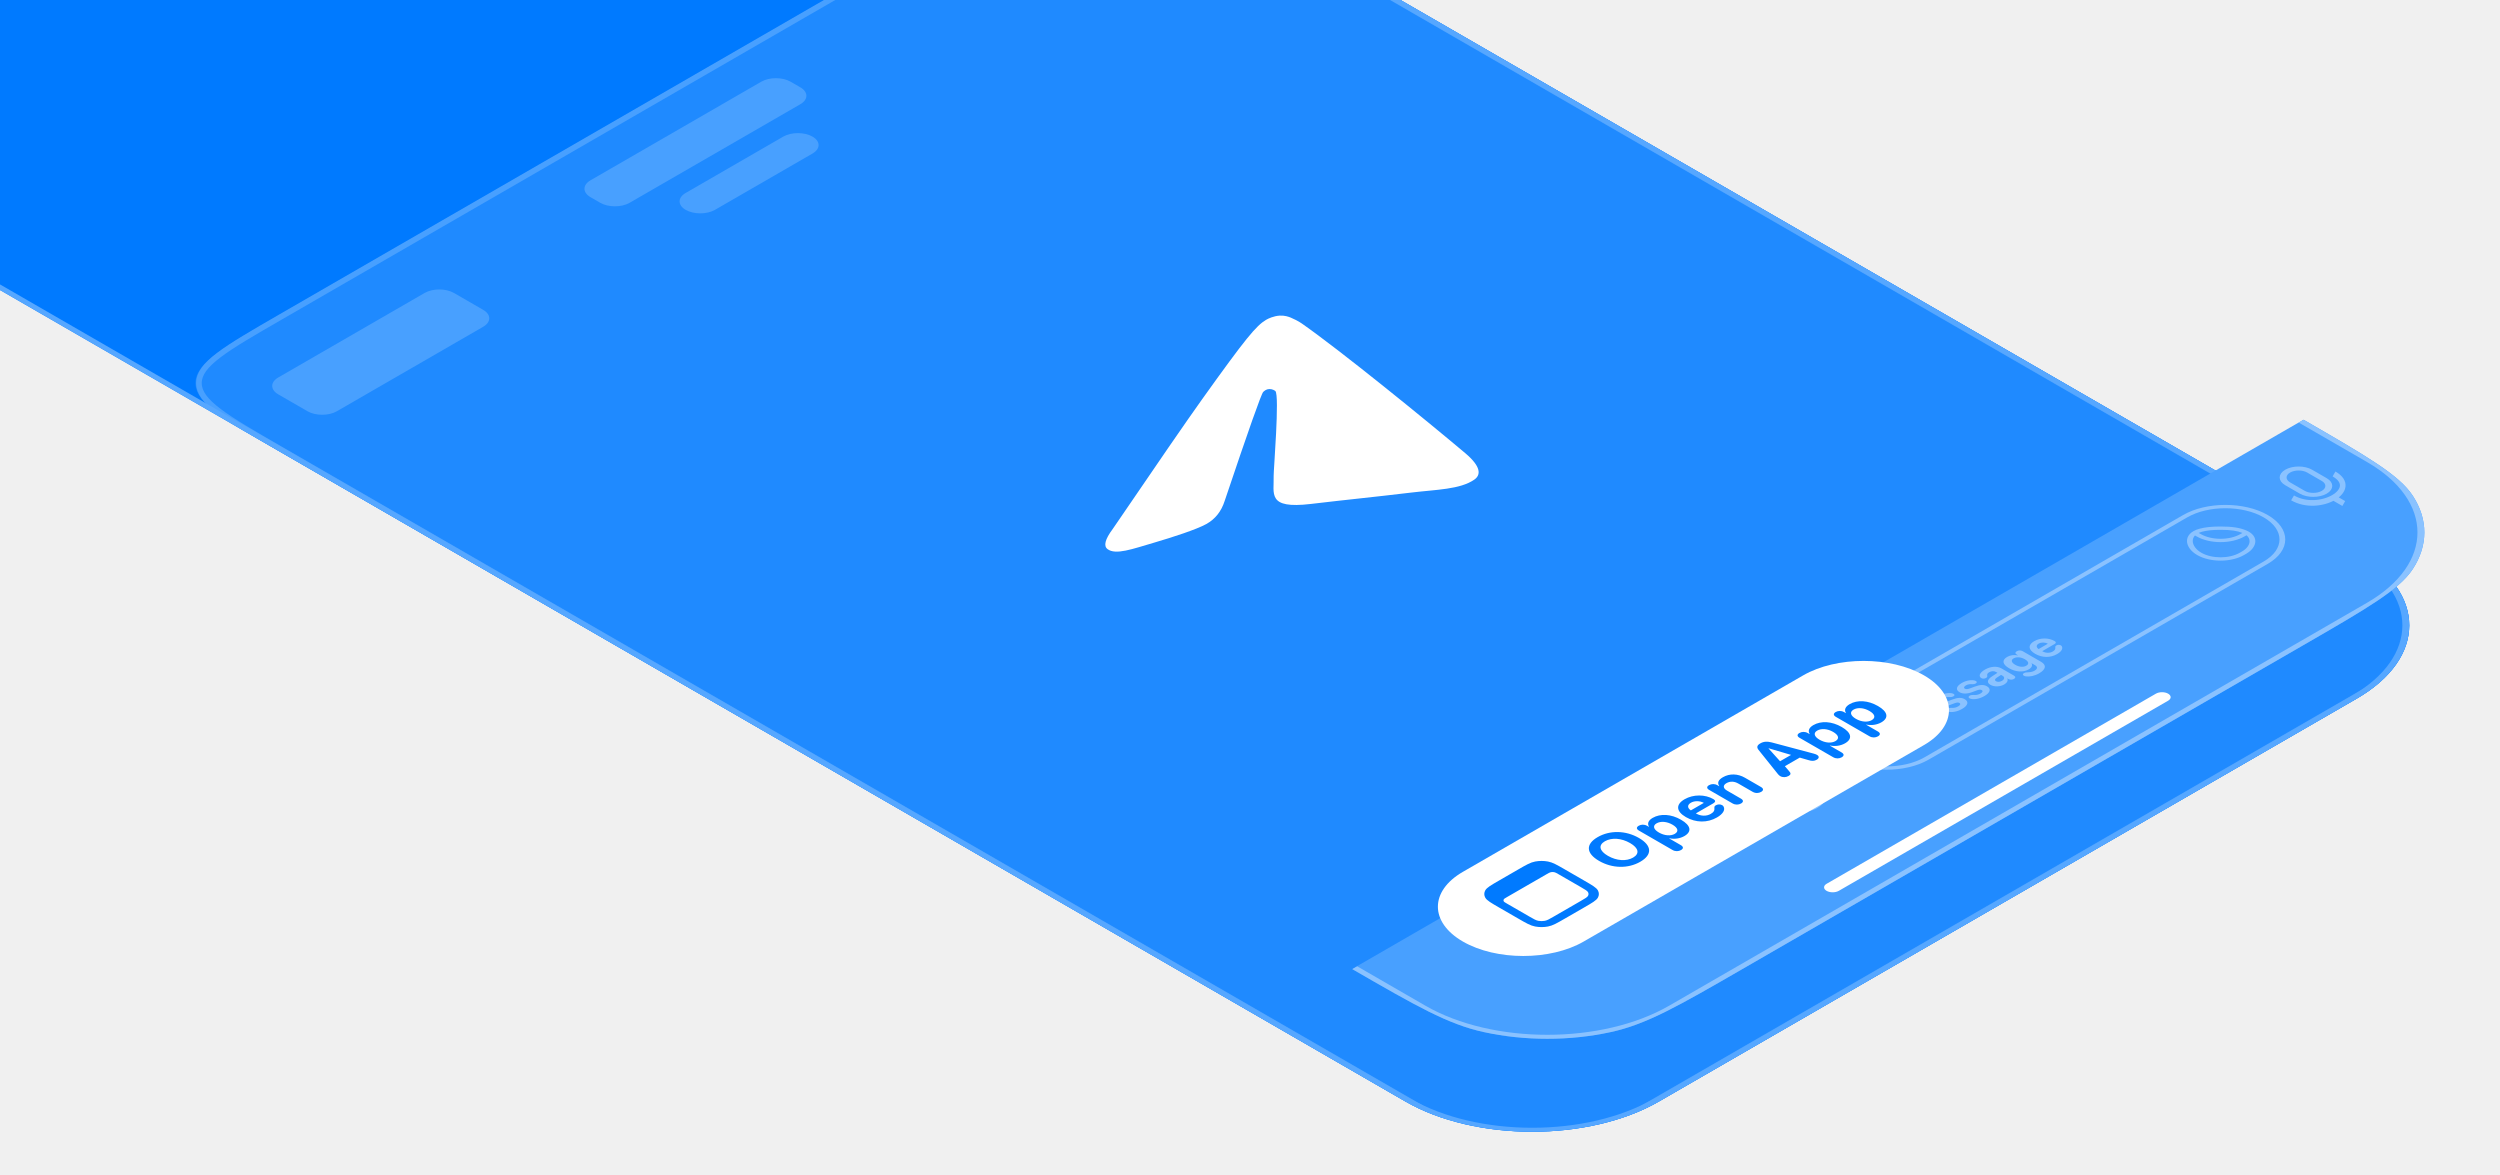
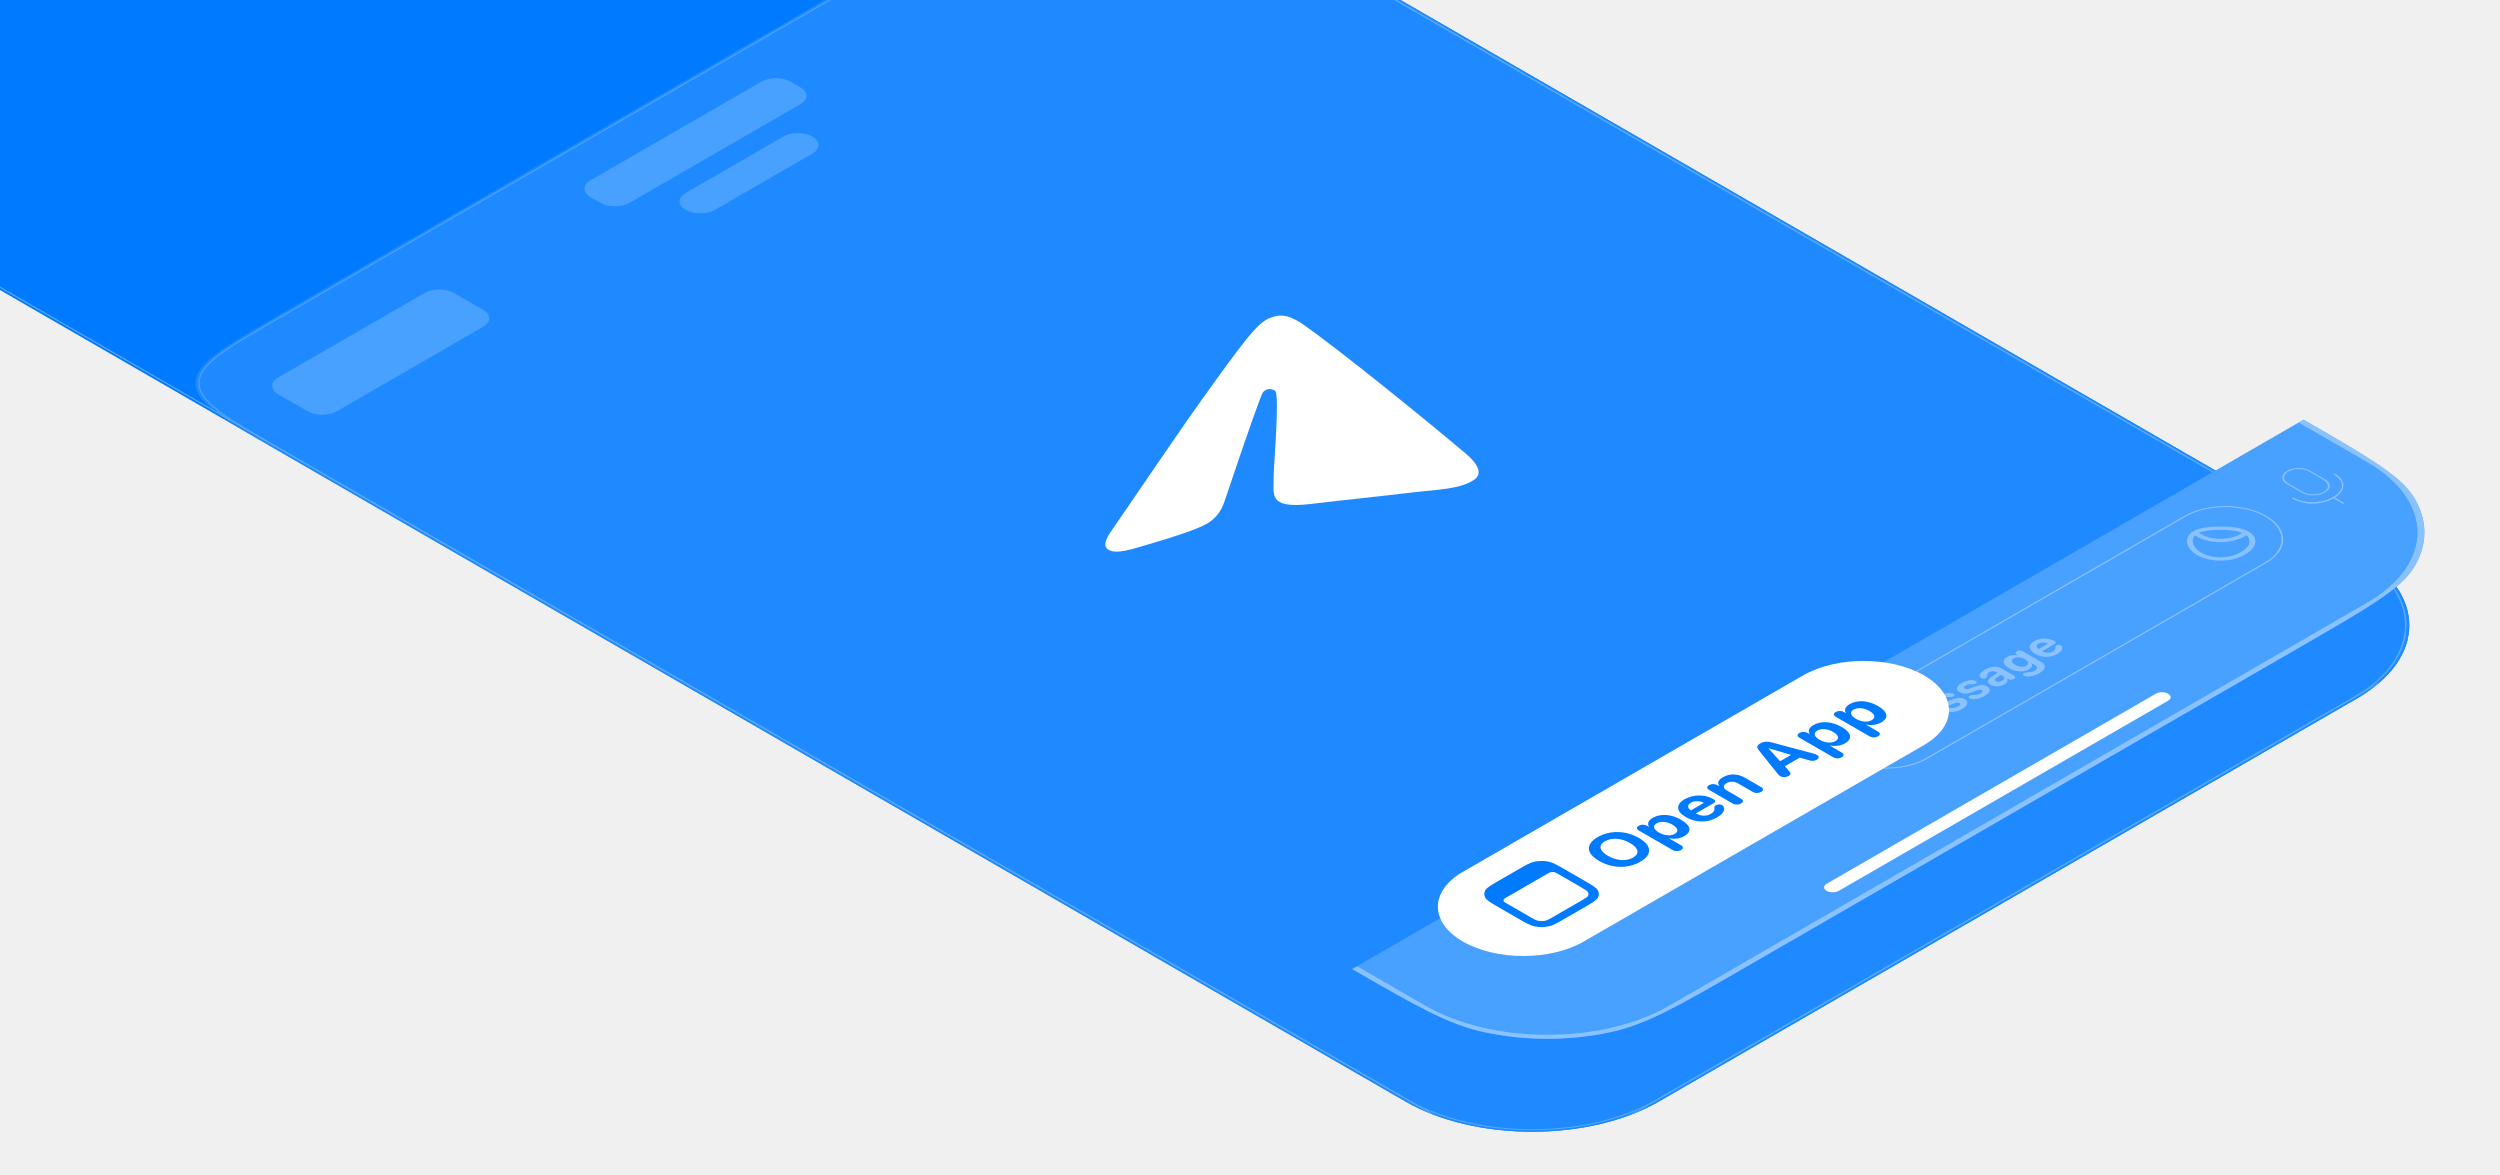
<svg xmlns="http://www.w3.org/2000/svg" width="1775" height="834" viewBox="0 0 1775 834" fill="none">
  <g clip-path="url(#clip0_3102_7)">
    <rect width="780" height="1688" rx="104" transform="matrix(0.866025 -0.5 0.866025 0.5 -374 -10)" fill="#007AFF" />
    <g clip-path="url(#clip1_3102_7)">
      <path d="M197.577 320C158.385 297.373 138.789 286.059 138.789 272C138.789 257.941 158.385 246.627 197.577 224L706.8 -70C745.992 -92.627 765.587 -103.941 789.938 -103.941C814.289 -103.941 833.885 -92.627 873.077 -70L1763.35 444L1087.85 834L197.577 320Z" fill="#1F8AFF" />
      <g clip-path="url(#clip2_3102_7)">
        <rect width="144" height="48" rx="12" transform="matrix(0.866025 -0.5 0.866025 0.5 187.184 274)" fill="#48A0FF" />
        <rect width="164" height="32" rx="12" transform="matrix(0.866025 -0.5 0.866025 0.5 408.887 134)" fill="#48A0FF" />
        <rect width="104" height="24" rx="12" transform="matrix(0.866025 -0.5 0.866025 0.5 476.437 143)" fill="#48A0FF" />
      </g>
      <path d="M790.045 375.565C821.542 329.313 842.717 298.581 853.576 283.372C884.639 239.908 891.834 231.32 898.912 227.085C900.471 226.154 904.391 224.343 908.557 224.09C912.041 223.891 914.703 224.806 916.461 225.51C918.19 226.232 921.913 228.002 924.294 229.687C951.687 248.817 1012.66 298.419 1040.22 321.65C1051.9 331.468 1051.41 337.301 1046.77 340.524C1036.67 347.538 1019.87 347.576 1002.04 349.718C974.164 353.063 957.782 354.585 930.649 357.809C899.296 361.531 904.711 350.5 904.293 337.827C904.176 334.514 908.617 280.515 905.504 277.647C905.118 277.286 903.354 276.129 901.225 276.212C899.122 276.276 897.817 277.423 896.89 278.269C895.569 279.474 886.471 305.266 869.506 355.694C867.126 363.125 862.774 368.59 856.42 372.104C849.455 375.956 832.58 381.406 819.625 385.218C803.766 389.875 792.165 394.193 786.384 389.889C783.358 387.658 784.588 382.877 790.045 375.565Z" fill="white" />
    </g>
-     <path d="M199.309 319C179.664 307.658 165.108 299.25 155.433 291.929C145.802 284.641 141.238 278.596 141.238 272C141.238 265.404 145.802 259.359 155.433 252.071C165.108 244.75 179.664 236.342 199.309 225L708.532 -69C728.177 -80.342 742.74 -88.746 755.42 -94.332C768.044 -99.892 778.514 -102.527 789.938 -102.527L789.938 -103.941L789.938 -102.527C801.363 -102.527 811.832 -99.892 824.456 -94.332C837.137 -88.746 851.7 -80.342 871.345 -69L1759.89 444L1087.85 832L199.309 319Z" stroke="#48A0FF" stroke-width="4" />
+     <path d="M199.309 319C179.664 307.658 165.108 299.25 155.433 291.929C145.802 284.641 141.238 278.596 141.238 272C141.238 265.404 145.802 259.359 155.433 252.071C165.108 244.75 179.664 236.342 199.309 225L708.532 -69C728.177 -80.342 742.74 -88.746 755.42 -94.332C768.044 -99.892 778.514 -102.527 789.938 -102.527L789.938 -103.941L789.938 -102.527C801.363 -102.527 811.832 -99.892 824.456 -94.332C837.137 -88.746 851.7 -80.342 871.345 -69L1759.89 444L1087.85 832L199.309 319Z" stroke="#48A0FF" strokeWidth="4" />
  </g>
-   <rect x="3.464" width="776" height="1684" rx="102" transform="matrix(0.866025 -0.5 0.866025 0.5 -373.536 -8.26795)" stroke="#56A7FF" stroke-width="4" />
+   <rect x="3.464" width="776" height="1684" rx="102" transform="matrix(0.866025 -0.5 0.866025 0.5 -373.536 -8.26795)" stroke="#56A7FF" strokeWidth="4" />
  <g clip-path="url(#clip3_3102_7)">
    <mask id="path-9-inside-1_3102_7" fill="white">
      <path d="M960 688L1635.5 298C1680.72 324.108 1703.33 337.162 1713.03 351.923C1724.06 368.724 1724.06 387.276 1713.03 404.077C1703.33 418.838 1680.72 431.892 1635.5 458L1237.13 688C1191.91 714.108 1169.3 727.162 1143.73 732.76C1114.63 739.132 1082.5 739.132 1053.4 732.76C1027.83 727.162 1005.22 714.108 960 688Z" />
    </mask>
    <path d="M960 688L1635.5 298C1680.72 324.108 1703.33 337.162 1713.03 351.923C1724.06 368.724 1724.06 387.276 1713.03 404.077C1703.33 418.838 1680.72 431.892 1635.5 458L1237.13 688C1191.91 714.108 1169.3 727.162 1143.73 732.76C1114.63 739.132 1082.5 739.132 1053.4 732.76C1027.83 727.162 1005.22 714.108 960 688Z" fill="#48A0FF" />
    <rect width="280" height="10" rx="5" transform="matrix(0.866025 -0.5 0.866025 0.5 1292.55 630)" fill="white" />
-     <path d="M1295.15 552.5L1294.68 564.698C1294.46 570.424 1286.36 575 1276.44 575V575C1266.25 575 1258.04 570.186 1258.19 564.306L1258.6 548.449C1258.7 544.557 1264.07 541.395 1270.81 541.26V541.26C1277.96 541.118 1283.89 544.427 1283.89 548.558L1283.89 564.493C1283.89 566.938 1280.33 568.879 1276.1 568.735V568.735C1272.21 568.603 1269.17 566.743 1269.17 564.493L1269.17 552.5" stroke="#8AC2FF" stroke-width="4" strokeLinecap="round" strokeLinejoin="round" />
+     <path d="M1295.15 552.5L1294.68 564.698C1294.46 570.424 1286.36 575 1276.44 575V575C1266.25 575 1258.04 570.186 1258.19 564.306L1258.6 548.449C1258.7 544.557 1264.07 541.395 1270.81 541.26V541.26C1277.96 541.118 1283.89 544.427 1283.89 548.558L1283.89 564.493C1283.89 566.938 1280.33 568.879 1276.1 568.735V568.735C1272.21 568.603 1269.17 566.743 1269.17 564.493L1269.17 552.5" stroke="#8AC2FF" strokeWidth="4" strokeLinecap="round" strokeLinejoin="round" />
    <g clip-path="url(#clip4_3102_7)">
      <rect width="344" height="66" rx="33" transform="matrix(0.866025 -0.5 0.866025 0.5 1282.16 522)" fill="#48A0FF" />
      <path d="M1346.07 530.416C1344.85 531.122 1343.38 531.105 1342.1 530.367L1325.63 520.854C1323.87 519.841 1323.86 518.638 1325.63 517.617C1327.14 516.745 1328.6 516.629 1330.85 517.193L1348.75 521.584L1348.86 521.518L1341.24 511.192C1340.28 509.905 1340.48 509.042 1342 508.162C1343.76 507.149 1345.83 507.149 1347.6 508.17L1364.07 517.683C1365.35 518.422 1365.38 519.268 1364.16 519.974C1362.94 520.68 1361.48 520.655 1360.21 519.916L1347.96 512.844L1347.84 512.91L1355.26 523.12C1355.81 523.867 1355.63 524.432 1354.73 524.955C1353.81 525.486 1352.79 525.594 1351.54 525.287L1333.84 520.995L1333.72 521.061L1345.97 528.134C1347.25 528.872 1347.29 529.711 1346.07 530.416ZM1376.98 512.636C1372.17 515.416 1366.36 515.333 1361.37 512.453C1356.41 509.589 1356.15 506.103 1360.71 503.472C1365.08 500.948 1371 500.981 1375.19 503.397C1376.35 504.069 1376.35 504.833 1375.19 505.505L1366.39 510.585L1366.58 510.693C1368.86 512.013 1371.74 512.08 1373.86 510.851C1375.4 509.963 1375.89 509.083 1375.69 507.655C1375.68 507.132 1375.89 506.825 1376.44 506.51C1377.34 505.987 1378.65 505.895 1379.62 506.452C1379.95 506.643 1380.19 506.9 1380.35 507.207C1381.23 508.892 1379.96 510.917 1376.98 512.636ZM1363.86 509.075L1370.4 505.298C1368.3 504.186 1365.7 504.177 1363.86 505.24C1362.02 506.302 1362.03 507.854 1363.86 509.075ZM1393.19 503.28C1389.65 505.322 1386.03 505.953 1383.48 505.331C1383.11 505.231 1382.78 505.106 1382.55 504.974C1381.59 504.417 1381.66 503.629 1382.64 503.064C1383.31 502.674 1384.19 502.517 1385.41 502.558C1387.31 502.707 1388.75 502.442 1390.34 501.52C1391.87 500.641 1392.23 499.703 1391.2 499.113C1390.37 498.632 1389.39 498.682 1387.55 499.362L1384.42 500.541C1380.75 501.911 1377.69 501.902 1375.4 500.582C1372.46 498.881 1373.1 496.316 1377.1 494.008C1380.29 492.166 1384.09 491.651 1386.33 492.365C1386.6 492.456 1386.85 492.547 1387.05 492.664C1387.9 493.153 1387.96 493.801 1386.88 494.423C1386.33 494.739 1385.53 494.971 1384.71 494.93C1383.04 494.813 1381.49 494.88 1379.98 495.751C1378.55 496.573 1378.24 497.536 1379.23 498.109C1380.03 498.574 1381.17 498.532 1383.04 497.835L1386.13 496.681C1390.1 495.187 1392.66 495.104 1394.96 496.432C1398.02 498.2 1397.26 500.931 1393.19 503.28ZM1409.02 494.141C1405.48 496.183 1401.86 496.813 1399.31 496.191C1398.94 496.091 1398.61 495.967 1398.38 495.834C1397.42 495.278 1397.49 494.489 1398.47 493.925C1399.14 493.535 1400.02 493.377 1401.24 493.418C1403.14 493.568 1404.58 493.302 1406.17 492.381C1407.7 491.501 1408.06 490.563 1407.03 489.974C1406.2 489.492 1405.22 489.542 1403.38 490.223L1400.25 491.401C1396.58 492.771 1393.52 492.763 1391.23 491.443C1388.29 489.741 1388.93 487.176 1392.93 484.869C1396.12 483.026 1399.92 482.511 1402.16 483.225C1402.43 483.316 1402.68 483.408 1402.88 483.524C1403.73 484.014 1403.79 484.661 1402.71 485.284C1402.16 485.599 1401.36 485.832 1400.54 485.79C1398.87 485.674 1397.32 485.74 1395.81 486.612C1394.38 487.434 1394.07 488.396 1395.06 488.969C1395.86 489.434 1397 489.393 1398.87 488.695L1401.96 487.542C1405.93 486.047 1408.49 485.964 1410.79 487.292C1413.85 489.061 1413.09 491.792 1409.02 494.141ZM1423.04 485.947C1420.1 487.641 1415.98 487.832 1413.2 486.23C1410.4 484.611 1410.93 482.428 1414.56 480.07L1418.21 477.696L1417.19 477.107C1415.75 476.277 1413.91 476.376 1412.33 477.29C1411.05 478.028 1410.69 478.717 1410.96 479.954C1411.02 480.519 1410.75 480.975 1410.07 481.365C1409.05 481.955 1407.65 481.996 1406.71 481.448C1406.37 481.257 1406.14 481.042 1405.97 480.776C1404.85 479.298 1406.19 477.215 1409.38 475.372C1413.33 473.089 1417.95 472.782 1421.05 474.575L1429.84 479.647C1431.23 480.452 1431.1 481.357 1429.91 482.046C1428.77 482.702 1427.35 482.793 1426.03 482.129L1425.24 481.672L1425.15 481.722C1425.93 483.167 1424.96 484.835 1423.04 485.947ZM1421.38 483.399C1423.22 482.336 1423.54 480.776 1421.87 479.813L1420.75 479.166L1417.7 481.158C1416.25 482.129 1416.06 483.05 1417.16 483.681C1418.31 484.345 1419.98 484.212 1421.38 483.399ZM1447.7 478.119C1444.53 479.929 1441 480.593 1438.38 480.228C1437.76 480.136 1437.29 479.962 1436.9 479.738C1436.02 479.231 1436.02 478.468 1437.07 477.862C1437.62 477.546 1438.22 477.397 1439.13 477.372C1441.34 477.339 1443.02 477.048 1444.43 476.252C1446.75 474.932 1446.83 473.421 1444.91 472.309L1442.45 470.889L1442.36 470.939C1443.3 472.309 1442.61 473.985 1440.38 475.272C1436.54 477.488 1431.19 477.19 1426.49 474.475C1421.66 471.686 1421.16 468.673 1425.12 466.382C1427.34 465.104 1430.18 464.805 1432.73 465.344L1432.82 465.294L1431.97 464.805C1430.54 463.983 1430.74 463.053 1431.95 462.356C1433.16 461.659 1434.74 461.559 1436.17 462.381L1449.16 469.885C1453.17 472.201 1452.68 475.272 1447.7 478.119ZM1438.68 472.649C1440.78 471.437 1440.46 469.694 1437.67 468.084C1434.9 466.481 1431.77 466.232 1429.67 467.444C1427.6 468.64 1428.04 470.408 1430.83 472.018C1433.65 473.645 1436.6 473.853 1438.68 472.649ZM1460.56 464.381C1455.75 467.162 1449.94 467.079 1444.95 464.198C1439.99 461.335 1439.73 457.848 1444.29 455.217C1448.66 452.693 1454.58 452.727 1458.77 455.142C1459.93 455.815 1459.93 456.578 1458.77 457.251L1449.97 462.331L1450.16 462.439C1452.44 463.758 1455.32 463.825 1457.44 462.596C1458.98 461.708 1459.47 460.828 1459.27 459.4C1459.26 458.878 1459.47 458.57 1460.02 458.255C1460.92 457.732 1462.23 457.641 1463.2 458.197C1463.53 458.388 1463.77 458.645 1463.93 458.952C1464.81 460.637 1463.54 462.663 1460.56 464.381ZM1447.44 460.82L1453.98 457.043C1451.88 455.931 1449.28 455.922 1447.44 456.985C1445.6 458.047 1445.61 459.6 1447.44 460.82Z" fill="#8AC2FF" />
      <g clip-path="url(#clip5_3102_7)">
        <path fill-rule="evenodd" clip-rule="evenodd" d="M1562.9 392.415C1559.1 390.22 1556.89 387.052 1556.85 384.136C1556.84 382.677 1557.35 381.322 1558.44 380.182L1559.58 380.835C1568.98 386.267 1584.24 386.267 1593.64 380.835L1595.03 380.036C1596.61 381.336 1597.3 382.939 1597.18 384.632C1597.01 387.087 1595.12 389.644 1591.92 391.488L1590.32 392.415C1582.75 396.786 1570.47 396.786 1562.9 392.415ZM1592.11 378.383C1588.53 376.941 1584.25 376.181 1576.61 376.181C1570.62 376.181 1566.62 376.66 1563.34 377.55C1562.5 377.777 1561.75 378.05 1561.08 378.363L1562.47 379.165C1570.28 383.674 1582.94 383.674 1590.75 379.165L1592.11 378.383ZM1561.6 375.412C1555.34 377.111 1552.72 380.594 1552.76 384.152C1552.8 387.684 1555.44 391.447 1560.01 394.085C1569.18 399.379 1584.04 399.379 1593.21 394.085L1594.82 393.158C1598.74 390.894 1601.05 387.775 1601.27 384.727C1601.48 381.663 1599.56 378.585 1594.83 376.603C1590.27 374.693 1585.03 373.819 1576.61 373.819C1570.23 373.819 1565.59 374.329 1561.6 375.412Z" fill="#8AC2FF" />
      </g>
    </g>
-     <rect width="344" height="66" rx="33" transform="matrix(0.866025 -0.5 0.866025 0.5 1282.16 522)" stroke="#8AC2FF" stroke-width="3.34" />
-     <rect width="18" height="30" rx="9" transform="matrix(0.866025 -0.5 0.866025 0.5 1616.45 339)" stroke="#8AC2FF" stroke-width="4" />
-     <path d="M1627.71 353.5C1637.27 359.022 1649.41 357.533 1656.77 353.283M1657.15 336.5C1666.71 342.022 1664.14 349.033 1656.77 353.283M1656.77 353.283L1664.08 357.5" stroke="#8AC2FF" stroke-width="4" strokeLinecap="round" strokeLinejoin="round" />
+     <rect width="344" height="66" rx="33" transform="matrix(0.866025 -0.5 0.866025 0.5 1282.16 522)" stroke="#8AC2FF" strokeWidth="3.34" />
+     <rect width="18" height="30" rx="9" transform="matrix(0.866025 -0.5 0.866025 0.5 1616.45 339)" stroke="#8AC2FF" strokeWidth="4" />
+     <path d="M1627.71 353.5C1637.27 359.022 1649.41 357.533 1656.77 353.283M1657.15 336.5C1666.71 342.022 1664.14 349.033 1656.77 353.283M1656.77 353.283L1664.08 357.5" stroke="#8AC2FF" strokeWidth="4" strokeLinecap="round" strokeLinejoin="round" />
  </g>
  <path d="M960 688L1635.5 298L960 688ZM1687.46 324C1739.12 353.823 1739.12 402.177 1687.46 432L1192.09 718C1140.44 747.823 1056.69 747.823 1005.03 718L1011.96 714C1059.79 741.614 1137.34 741.614 1185.17 714L1680.53 428C1728.36 400.386 1728.36 355.614 1680.53 328L1687.46 324ZM1192.09 718C1140.44 747.823 1056.69 747.823 1005.03 718L956.536 690L963.464 686L1011.96 714C1059.79 741.614 1137.34 741.614 1185.17 714L1192.09 718ZM1638.96 296L1687.46 324C1739.12 353.823 1739.12 402.177 1687.46 432L1680.53 428C1728.36 400.386 1728.36 355.614 1680.53 328L1632.04 300L1638.96 296Z" fill="#8AC2FF" mask="url(#path-9-inside-1_3102_7)" />
  <g clip-path="url(#clip6_3102_7)">
    <rect width="378" height="99" rx="49.5" transform="matrix(0.866025 -0.5 0.866025 0.5 995.792 643.75)" fill="white" />
    <g clip-path="url(#clip7_3102_7)">
      <path fill-rule="evenodd" clip-rule="evenodd" d="M1054.56 637.372C1055.65 639.31 1058.56 640.99 1064.38 644.35L1077.89 652.15C1083.71 655.51 1086.62 657.19 1089.98 657.82C1092.93 658.374 1096.11 658.374 1099.06 657.82C1102.42 657.19 1105.33 655.51 1111.15 652.15L1124.66 644.35C1130.48 640.99 1133.39 639.31 1134.48 637.372C1135.44 635.668 1135.44 633.832 1134.48 632.128C1133.39 630.19 1130.48 628.51 1124.66 625.15L1111.15 617.35C1105.33 613.99 1102.42 612.31 1099.06 611.68C1096.11 611.126 1092.93 611.126 1089.98 611.68C1086.62 612.31 1083.71 613.99 1077.89 617.35L1064.38 625.15C1058.56 628.51 1055.65 630.19 1054.56 632.128C1053.6 633.832 1053.6 635.668 1054.56 637.372ZM1067.64 639.906C1067.91 640.39 1068.64 640.81 1070.1 641.65L1086.21 650.95C1089.12 652.63 1090.57 653.47 1092.25 653.785C1093.72 654.062 1095.31 654.062 1096.79 653.785C1098.47 653.47 1099.92 652.63 1102.83 650.95L1122.58 639.55C1125.49 637.87 1126.94 637.03 1127.49 636.061C1127.97 635.209 1127.97 634.291 1127.49 633.439C1126.94 632.47 1125.49 631.63 1122.58 629.95L1106.47 620.65C1105.01 619.81 1104.29 619.39 1103.45 619.233C1102.71 619.094 1101.92 619.094 1101.18 619.233C1100.34 619.39 1099.61 619.81 1098.16 620.65L1070.1 636.85C1068.64 637.69 1067.91 638.11 1067.64 638.594C1067.4 639.021 1067.4 639.479 1067.64 639.906Z" fill="#007AFF" />
    </g>
    <path d="M1164.63 611.836C1155.94 616.852 1144.69 616.641 1135.38 611.262C1126.04 605.872 1125.65 599.368 1134.34 594.352C1143.01 589.348 1154.29 589.559 1163.63 594.95C1172.95 600.329 1173.29 606.832 1164.63 611.836ZM1159.51 608.883C1164.3 606.118 1163.49 602.11 1157.36 598.571C1151.21 595.02 1144.25 594.539 1139.46 597.305C1134.67 600.071 1135.48 604.102 1141.63 607.653C1147.76 611.192 1154.7 611.661 1159.51 608.883ZM1193.51 603.548C1191.79 604.544 1189.5 604.65 1187.47 603.478L1163.64 589.72C1161.65 588.572 1161.81 587.259 1163.51 586.275C1165.22 585.29 1167.49 585.197 1169.5 586.357L1170.68 587.037L1170.8 586.966C1169.42 584.81 1170.25 582.501 1173.4 580.685C1178.92 577.498 1186.51 577.966 1193.53 582.021C1200.54 586.064 1201.39 590.447 1195.95 593.587C1192.78 595.415 1188.8 595.931 1185.19 595.181L1185.07 595.251L1193.39 600.056C1195.42 601.228 1195.26 602.54 1193.51 603.548ZM1189.09 592.04C1192.05 590.33 1191.42 587.81 1187.47 585.525C1183.53 583.251 1179.12 582.865 1176.16 584.576C1173.26 586.251 1173.93 588.841 1177.82 591.091C1181.76 593.365 1186.19 593.716 1189.09 592.04ZM1219.03 580.401C1212.23 584.327 1204.03 584.209 1196.99 580.143C1189.99 576.1 1189.62 571.178 1196.06 567.463C1202.23 563.901 1210.59 563.948 1216.5 567.358C1218.14 568.307 1218.14 569.385 1216.5 570.334L1204.07 577.506L1204.34 577.659C1207.56 579.522 1211.62 579.616 1214.63 577.881C1216.8 576.627 1217.49 575.385 1217.21 573.37C1217.19 572.631 1217.49 572.198 1218.26 571.752C1219.54 571.014 1221.39 570.885 1222.75 571.67C1223.21 571.94 1223.56 572.303 1223.78 572.737C1225.02 575.116 1223.23 577.975 1219.03 580.401ZM1200.5 575.374L1209.74 570.041C1206.77 568.471 1203.1 568.459 1200.5 569.959C1197.9 571.459 1197.92 573.651 1200.5 575.374ZM1236.13 570.484C1234.4 571.48 1232.11 571.585 1230.08 570.414L1213.52 560.851C1211.67 559.785 1211.61 558.507 1213.4 557.476C1215.18 556.445 1217.5 556.421 1219.36 557.5L1220.58 558.203L1220.7 558.132C1219.16 555.906 1219.87 553.785 1223.22 551.851C1228.05 549.062 1233.81 549.25 1238.91 552.191L1250.28 558.753C1252.31 559.925 1252.12 561.25 1250.4 562.246C1248.65 563.253 1246.38 563.347 1244.35 562.175L1234.22 556.328C1231.38 554.687 1228.42 554.523 1225.76 556.058C1223.1 557.593 1223.36 559.691 1226.18 561.32L1236.01 566.992C1238.04 568.164 1237.87 569.476 1236.13 570.484ZM1269.93 550.919C1268.03 552.021 1265.71 552.068 1263.95 551.048C1263.44 550.755 1262.89 550.275 1262.4 549.689L1248.62 532.498C1247.1 530.634 1247.44 529.169 1249.76 527.834C1252.15 526.451 1254.63 526.24 1257.9 527.119L1287.73 535.064C1288.81 535.357 1289.46 535.615 1290.07 535.966C1291.75 536.939 1291.67 538.369 1289.89 539.4C1288.16 540.396 1286.46 540.466 1284 539.681L1277.83 537.9L1267.25 544.005L1270.28 547.533C1271.66 548.986 1271.56 549.982 1269.93 550.919ZM1263.84 540.49L1271.66 535.978L1255.79 531.291L1255.64 531.373L1263.84 540.49ZM1307.59 537.686C1305.87 538.682 1303.57 538.788 1301.54 537.616L1277.71 523.858C1275.72 522.71 1275.89 521.397 1277.59 520.413C1279.3 519.428 1281.57 519.335 1283.58 520.495L1284.76 521.174L1284.88 521.104C1283.5 518.948 1284.33 516.639 1287.48 514.823C1293 511.635 1300.59 512.104 1307.61 516.159C1314.61 520.202 1315.47 524.585 1310.03 527.725C1306.86 529.553 1302.88 530.069 1299.27 529.319L1299.15 529.389L1307.47 534.194C1309.5 535.366 1309.34 536.678 1307.59 537.686ZM1303.17 526.178C1306.13 524.467 1305.5 521.948 1301.54 519.663C1297.6 517.389 1293.2 517.002 1290.24 518.713C1287.33 520.389 1288 522.979 1291.9 525.229C1295.84 527.502 1300.26 527.854 1303.17 526.178ZM1333.35 522.812C1331.63 523.808 1329.33 523.914 1327.3 522.742L1303.48 508.984C1301.49 507.836 1301.65 506.523 1303.35 505.539C1305.06 504.554 1307.33 504.461 1309.34 505.621L1310.52 506.3L1310.64 506.23C1309.26 504.074 1310.09 501.765 1313.24 499.949C1318.76 496.761 1326.35 497.23 1333.37 501.285C1340.38 505.328 1341.23 509.711 1335.79 512.851C1332.62 514.679 1328.64 515.195 1325.03 514.445L1324.91 514.515L1333.23 519.32C1335.26 520.492 1335.1 521.804 1333.35 522.812ZM1328.93 511.304C1331.89 509.593 1331.26 507.074 1327.3 504.789C1323.37 502.515 1318.96 502.128 1316 503.839C1313.1 505.515 1313.77 508.105 1317.66 510.355C1321.6 512.628 1326.03 512.98 1328.93 511.304Z" fill="#007AFF" />
  </g>
  <defs>
    <clipPath id="clip0_3102_7">
      <rect width="780" height="1688" rx="104" transform="matrix(0.866025 -0.5 0.866025 0.5 -374 -10)" fill="white" />
    </clipPath>
    <clipPath id="clip1_3102_7">
      <path d="M197.577 320C158.385 297.373 138.789 286.059 138.789 272C138.789 257.941 158.385 246.627 197.577 224L706.8 -70C745.992 -92.627 765.587 -103.941 789.938 -103.941C814.289 -103.941 833.885 -92.627 873.077 -70L1763.35 444L1087.85 834L197.577 320Z" fill="white" />
    </clipPath>
    <clipPath id="clip2_3102_7">
      <rect width="780" height="112" fill="white" transform="matrix(0.866025 -0.5 0.866025 0.5 114.438 272)" />
    </clipPath>
    <clipPath id="clip3_3102_7">
      <path d="M960 688L1635.5 298C1680.72 324.108 1703.33 337.162 1713.03 351.923C1724.06 368.724 1724.06 387.276 1713.03 404.077C1703.33 418.838 1680.72 431.892 1635.5 458L1237.13 688C1191.91 714.108 1169.3 727.162 1143.73 732.76C1114.63 739.132 1082.5 739.132 1053.4 732.76C1027.83 727.162 1005.22 714.108 960 688Z" fill="white" />
    </clipPath>
    <clipPath id="clip4_3102_7">
      <rect width="344" height="66" rx="33" transform="matrix(0.866025 -0.5 0.866025 0.5 1282.16 522)" fill="white" />
    </clipPath>
    <clipPath id="clip5_3102_7">
      <rect width="42" height="42" fill="white" transform="matrix(0.866025 -0.5 0.866025 0.5 1540.24 385)" />
    </clipPath>
    <clipPath id="clip6_3102_7">
      <rect width="378" height="99" rx="49.5" transform="matrix(0.866025 -0.5 0.866025 0.5 995.792 643.75)" fill="white" />
    </clipPath>
    <clipPath id="clip7_3102_7">
      <rect width="69" height="69" fill="white" transform="matrix(0.866025 -0.5 0.866025 0.5 1034.76 636.25)" />
    </clipPath>
  </defs>
</svg>
